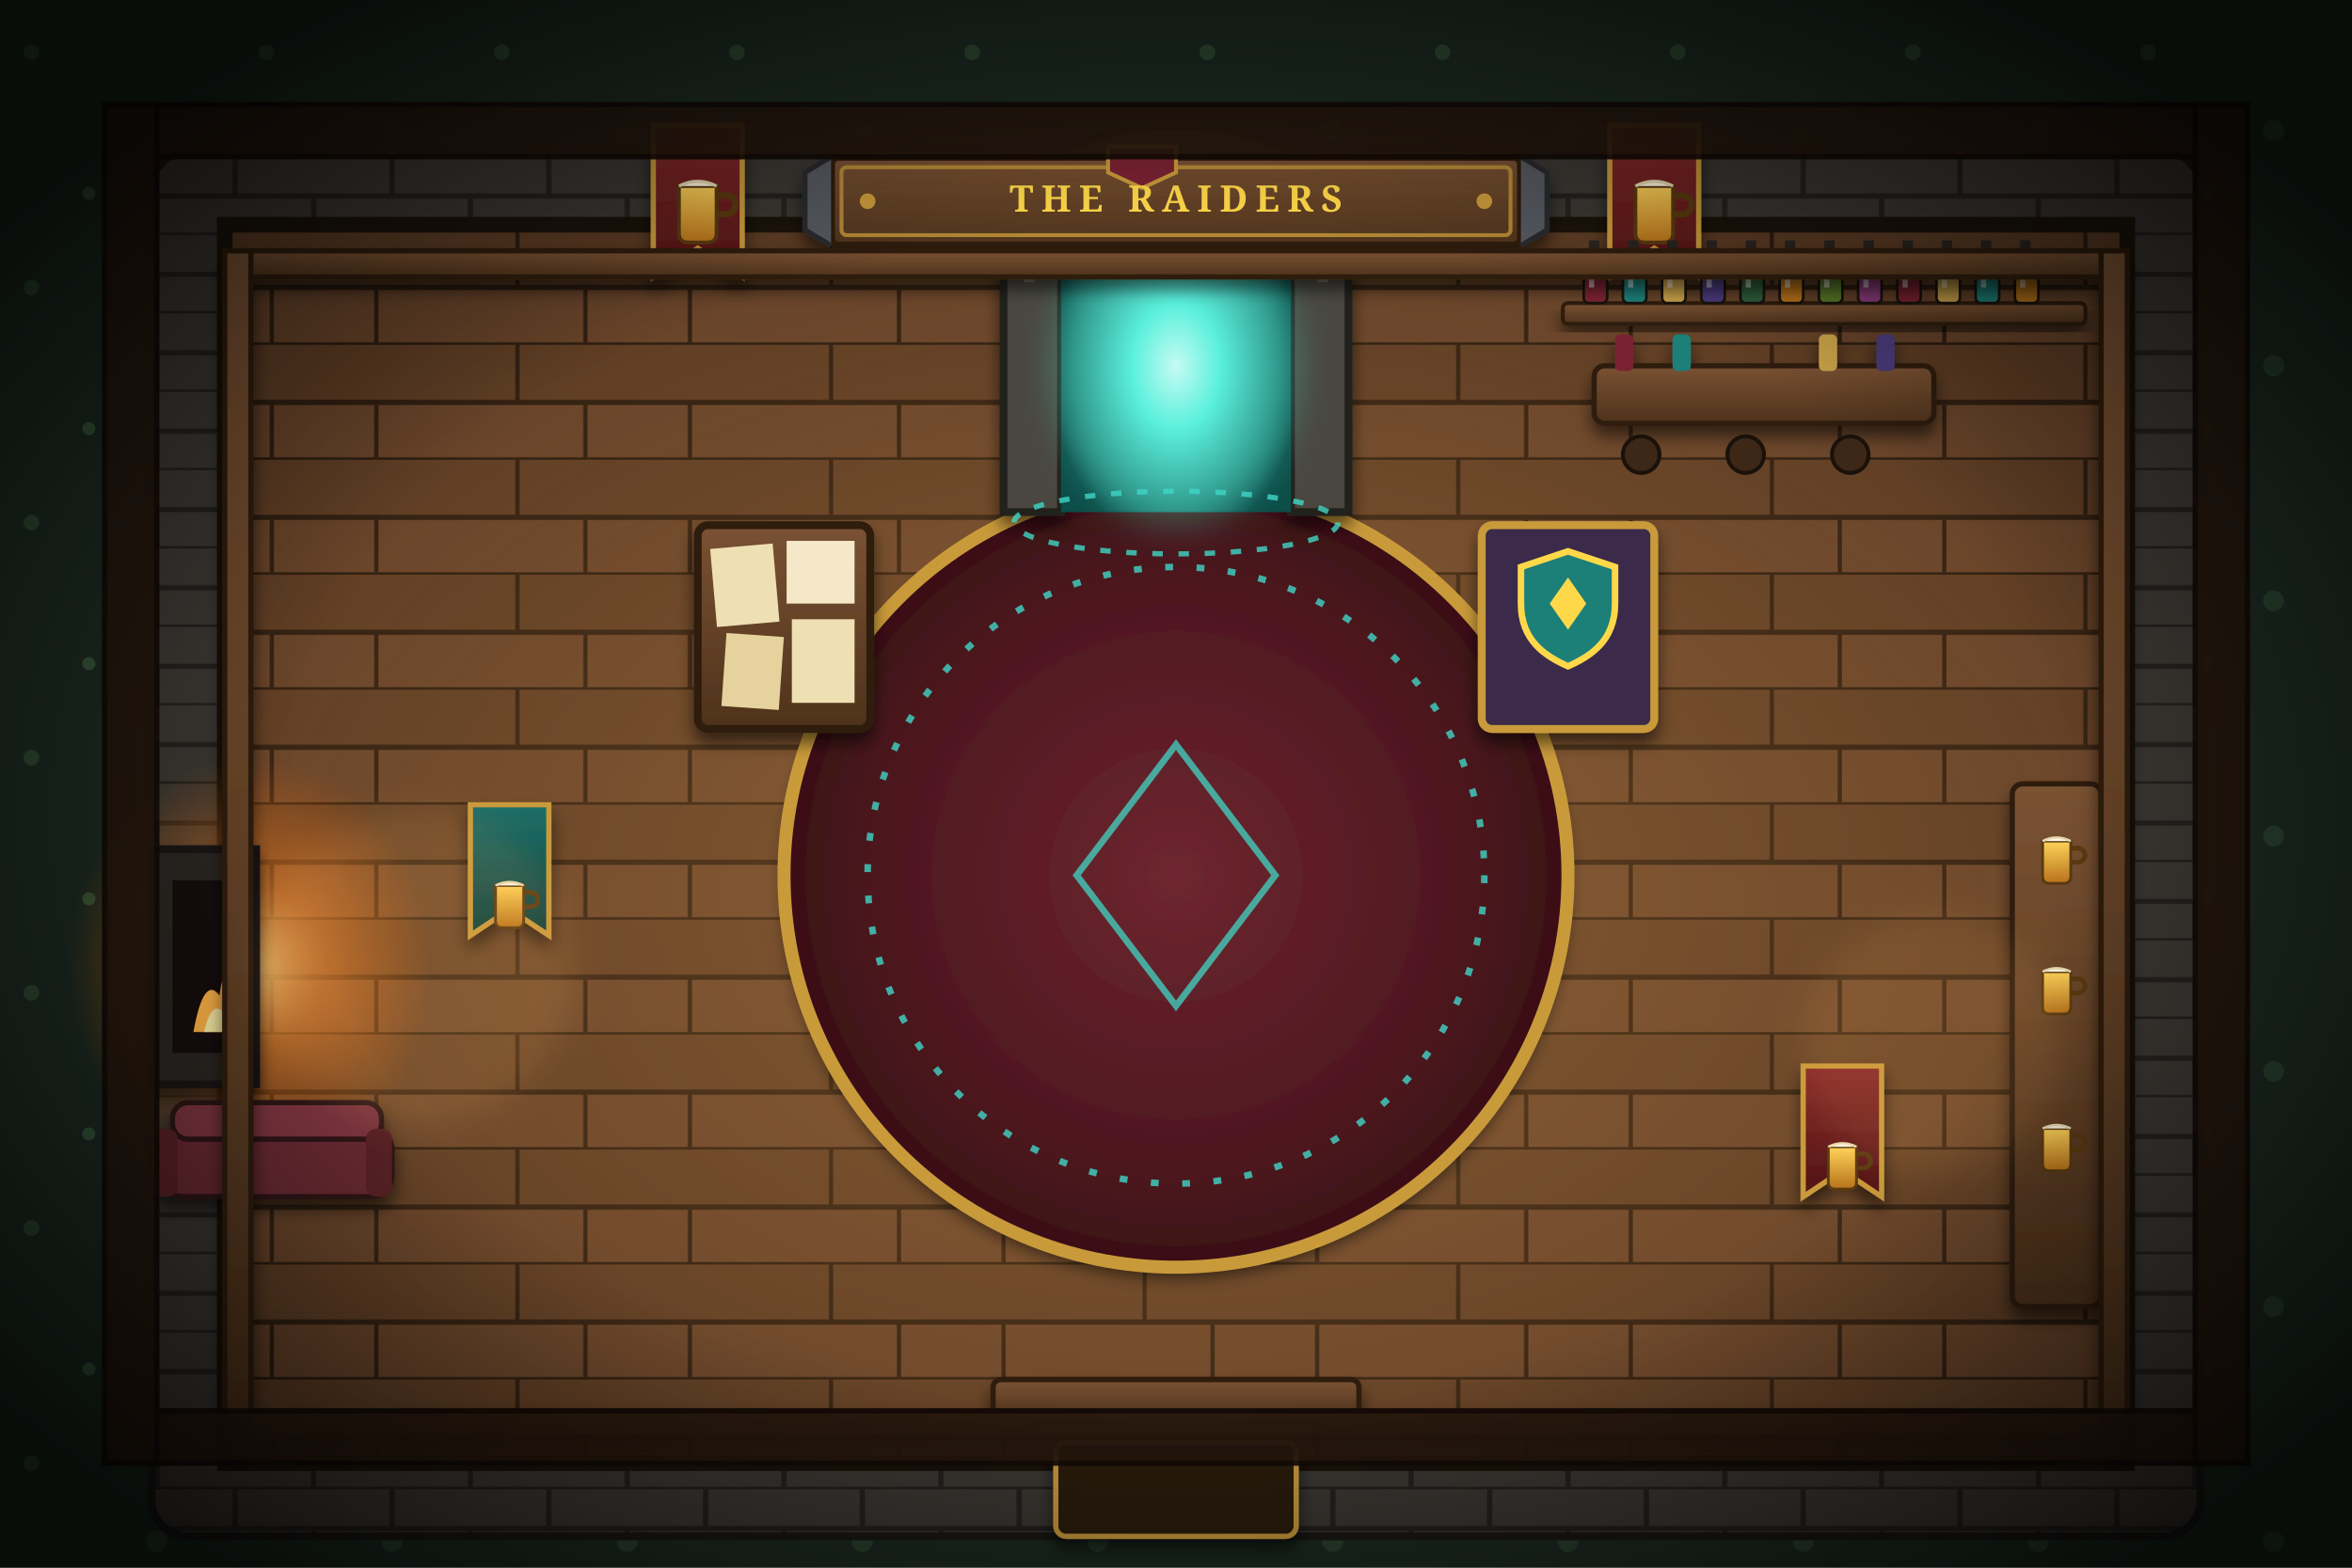
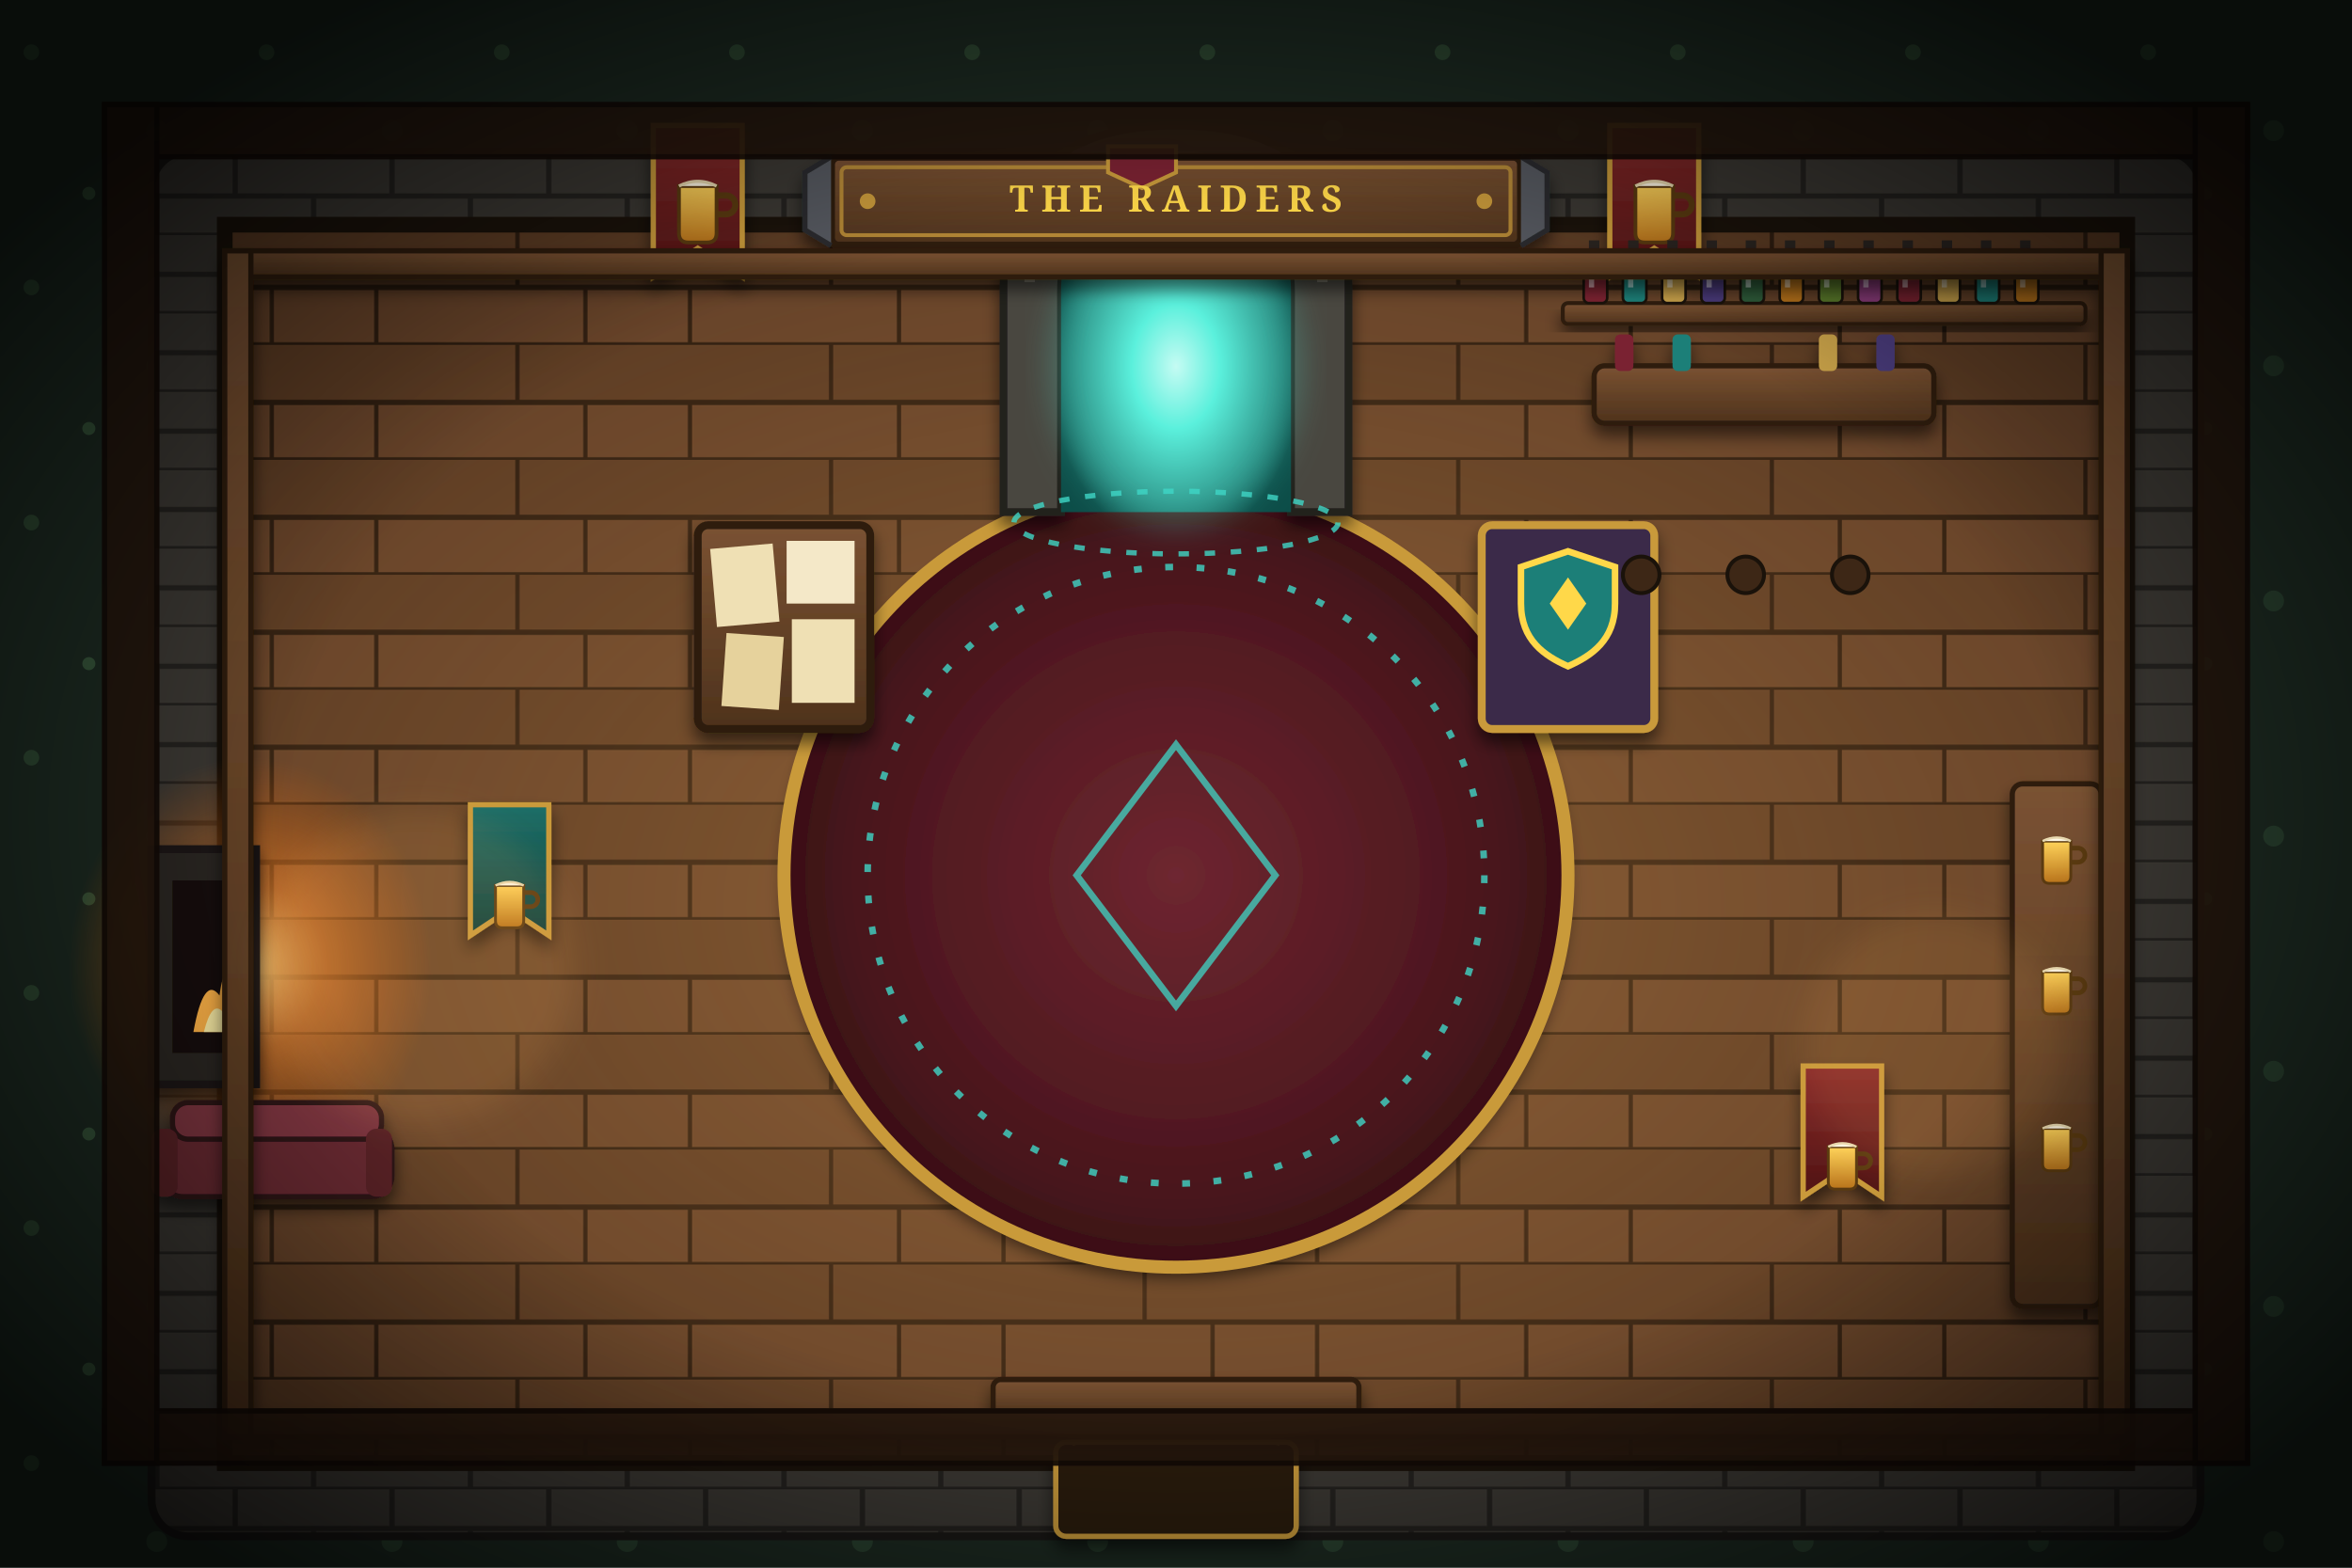
<svg xmlns="http://www.w3.org/2000/svg" viewBox="0 0 900 600" width="900" height="600">
  <defs>
    <pattern id="planks" width="120" height="44" patternUnits="userSpaceOnUse">
      <rect width="120" height="22" fill="#5b3b23" />
      <rect y="22" width="120" height="22" fill="#644128" />
      <path d="M0 22h120M0 44h120" stroke="#2e1d10" stroke-width="2" />
      <path d="M78 0v22M24 22v22M104 22v22" stroke="#2e1d10" stroke-width="1.6" />
    </pattern>
    <pattern id="stone" width="60" height="30" patternUnits="userSpaceOnUse">
      <rect width="60" height="30" fill="#3b3833" />
      <path d="M0 15h60M0 30h60M30 0v15M0 15v15M60 15v15" stroke="#24221f" stroke-width="2" />
    </pattern>
    <pattern id="grass" width="90" height="90" patternUnits="userSpaceOnUse">
      <rect width="90" height="90" fill="#1d2b22" />
      <circle cx="12" cy="20" r="3" fill="#2f4a33" />
      <circle cx="60" cy="50" r="4" fill="#2a4230" />
      <circle cx="34" cy="74" r="2.5" fill="#37563b" />
    </pattern>
    <radialGradient id="warm" cx="50%" cy="55%" r="60%">
      <stop offset="0" stop-color="#ffb35c" stop-opacity=".28" />
      <stop offset="1" stop-color="#ffb35c" stop-opacity="0" />
    </radialGradient>
    <radialGradient id="fire" cx="50%" cy="50%" r="50%">
      <stop offset="0" stop-color="#ffd27a" stop-opacity=".9" />
      <stop offset=".4" stop-color="#ff8a2a" stop-opacity=".5" />
      <stop offset="1" stop-color="#ff6a00" stop-opacity="0" />
    </radialGradient>
    <radialGradient id="gate" cx="50%" cy="55%" r="55%">
      <stop offset="0" stop-color="#e8fffb" />
      <stop offset=".35" stop-color="#5af0dc" />
      <stop offset="1" stop-color="#0c4d48" />
    </radialGradient>
    <radialGradient id="vig" cx="50%" cy="52%" r="62%">
      <stop offset=".6" stop-color="#000" stop-opacity="0" />
      <stop offset="1" stop-color="#000" stop-opacity=".7" />
    </radialGradient>
    <radialGradient id="rug" cx="50%" cy="50%" r="50%">
      <stop offset="0" stop-color="#6e2630" />
      <stop offset=".8" stop-color="#4a161d" />
      <stop offset="1" stop-color="#3a1016" />
    </radialGradient>
    <linearGradient id="wood" x1="0" y1="0" x2="0" y2="1">
      <stop offset="0" stop-color="#7a5232" />
      <stop offset="1" stop-color="#4e321c" />
    </linearGradient>
    <linearGradient id="banner" x1="0" y1="0" x2="0" y2="1">
      <stop offset="0" stop-color="#8a2b2b" />
      <stop offset="1" stop-color="#4f1414" />
    </linearGradient>
    <linearGradient id="bannerT" x1="0" y1="0" x2="0" y2="1">
      <stop offset="0" stop-color="#1d6f68" />
      <stop offset="1" stop-color="#0c3d39" />
    </linearGradient>
    <linearGradient id="beer" x1="0" y1="0" x2="0" y2="1">
      <stop offset="0" stop-color="#ffd35a" />
      <stop offset="1" stop-color="#b8731a" />
    </linearGradient>
    <filter id="soft">
      <feGaussianBlur stdDeviation="6" />
    </filter>
    <filter id="shadow" x="-20%" y="-20%" width="140%" height="160%">
      <feDropShadow dx="0" dy="4" stdDeviation="3" flood-color="#000" flood-opacity=".55" />
    </filter>
    <g id="tankard">
      <path d="M-6-9h12v15q0 3-3 3h-6q-3 0-3-3z" fill="url(#beer)" stroke="#5a3a10" stroke-width="1.2" />
      <path d="M6-6h3a3 3 0 0 1 0 6h-3" fill="none" stroke="#5a3a10" stroke-width="2" />
      <path d="M-6-9q6-3 12 0" fill="#fff8e6" stroke="#e8d9b0" stroke-width="1" />
    </g>
  </defs>
  <rect width="900" height="600" fill="url(#grass)" />
  <rect x="58" y="58" width="784" height="530" rx="14" fill="url(#stone)" stroke="#1a1816" stroke-width="3" />
  <rect x="86" y="86" width="728" height="474" fill="url(#planks)" />
  <rect x="86" y="86" width="728" height="474" fill="none" stroke="#1a120a" stroke-width="6" />
  <rect x="86" y="86" width="728" height="474" fill="url(#warm)" />
  <g filter="url(#shadow)">
    <circle cx="450" cy="335" r="150" fill="url(#rug)" />
  </g>
  <circle cx="450" cy="335" r="150" fill="none" stroke="#c99a3a" stroke-width="5" />
  <circle cx="450" cy="335" r="118" fill="none" stroke="#3fd6c6" stroke-width="2.5" stroke-dasharray="3 9" opacity=".8" />
  <path d="M450 285 488 335 450 385 412 335Z" fill="none" stroke="#3fd6c6" stroke-width="2.5" opacity=".75" />
  <g filter="url(#shadow)">
    <path d="M384 196V110q0-62 66-62t66 62v86h-22v-84q0-40-44-40t-44 40v84z" fill="#4a4740" stroke="#24221f" stroke-width="3" />
    <path d="M394 108q0-48 56-48t56 48" fill="none" stroke="#6e6a60" stroke-width="4" />
  </g>
  <path d="M406 196v-84q0-40 44-40t44 40v84z" fill="url(#gate)" />
  <ellipse cx="450" cy="140" rx="48" ry="62" fill="#5af0dc" opacity=".25" filter="url(#soft)" />
  <ellipse cx="450" cy="200" rx="62" ry="12" fill="none" stroke="#3fd6c6" stroke-width="2" stroke-dasharray="4 6" opacity=".8" />
  <g filter="url(#shadow)">
    <rect x="318" y="60" width="264" height="34" rx="3" fill="url(#wood)" stroke="#2e1d10" stroke-width="3" />
    <rect x="322" y="64" width="256" height="26" rx="2" fill="none" stroke="#c99a3a" stroke-width="1.5" opacity=".8" />
    <path d="M318 60l-10 6v22l10 6M582 60l10 6v22l-10 6" fill="#55595e" stroke="#2a2c2f" stroke-width="2" />
    <circle cx="332" cy="77" r="3" fill="#c99a3a" />
    <circle cx="568" cy="77" r="3" fill="#c99a3a" />
    <path d="M424 56l26 0 0 10-13 6-13-6z" fill="#7a2230" stroke="#c99a3a" stroke-width="1.5" />
    <text x="450" y="81" text-anchor="middle" font-family="Georgia, serif" font-weight="700" font-size="14" letter-spacing="3" fill="#ffd84a">THE RAIDERS</text>
  </g>
  <g transform="translate(0,-12)">
    <g filter="url(#shadow)">
      <path d="M250 60h34v58l-17-11-17 11z" fill="url(#banner)" stroke="#c99a3a" stroke-width="2" />
      <path d="M616 60h34v58l-17-11-17 11z" fill="url(#banner)" stroke="#c99a3a" stroke-width="2" />
      <path d="M180 320h30v50l-15-10-15 10z" fill="url(#bannerT)" stroke="#c99a3a" stroke-width="2" />
      <path d="M690 420h30v50l-15-10-15 10z" fill="url(#banner)" stroke="#c99a3a" stroke-width="2" />
    </g>
    <use href="#tankard" transform="translate(267,94) scale(1.2)" />
    <use href="#tankard" transform="translate(633,94) scale(1.2)" />
  </g>
  <use href="#tankard" transform="translate(195,347) scale(.9)" />
  <use href="#tankard" transform="translate(705,447) scale(.9)" />
  <g transform="translate(181,79)">
    <g filter="url(#shadow)">
      <rect x="86" y="122" width="66" height="78" rx="4" fill="url(#wood)" stroke="#2e1d10" stroke-width="3" />
      <rect x="92" y="130" width="24" height="30" fill="#efe0b4" transform="rotate(-5 104 145)" />
      <rect x="120" y="128" width="26" height="24" fill="#f4e8c8" />
      <rect x="96" y="164" width="22" height="28" fill="#e6d29c" transform="rotate(4 107 178)" />
      <rect x="122" y="158" width="24" height="32" fill="#efe0b4" />
    </g>
  </g>
  <g transform="translate(-181,79)">
    <g filter="url(#shadow)">
      <rect x="748" y="122" width="66" height="78" rx="4" fill="#3a2a4a" stroke="#c99a3a" stroke-width="3" />
      <path d="M781 132l18 6v14c0 14-9 20-18 24-9-4-18-10-18-24v-14z" fill="#1d7f78" stroke="#ffd84a" stroke-width="2.5" />
      <path d="M781 142l7 10-7 10-7-10z" fill="#ffd84a" />
    </g>
  </g>
  <ellipse cx="96" cy="370" rx="70" ry="80" fill="url(#fire)" />
  <g filter="url(#shadow)">
    <rect x="58" y="325" width="40" height="90" fill="#2a2724" stroke="#1a1816" stroke-width="3" />
    <rect x="66" y="337" width="26" height="66" fill="#140c08" />
  </g>
  <path d="M74 395q4-22 10-14q2-16 8-6q4 10 0 20z" fill="#ffb347" />
  <path d="M78 395q3-12 7-8q3 6 0 8z" fill="#fff1a8" />
  <g filter="url(#shadow)">
    <rect x="62" y="432" width="88" height="26" rx="8" fill="#6b2a33" stroke="#2e1218" stroke-width="2" />
    <rect x="66" y="422" width="80" height="14" rx="6" fill="#7e3440" stroke="#2e1218" stroke-width="2" />
    <rect x="58" y="432" width="10" height="26" rx="4" fill="#5a2028" />
    <rect x="140" y="432" width="10" height="26" rx="4" fill="#5a2028" />
  </g>
  <g filter="url(#shadow)">
    <rect x="770" y="300" width="34" height="200" rx="4" fill="url(#wood)" stroke="#2e1d10" stroke-width="2" />
  </g>
  <use href="#tankard" transform="translate(787,330) scale(.9)" />
  <use href="#tankard" transform="translate(787,380) scale(.9)" />
  <use href="#tankard" transform="translate(787,440) scale(.9)" />
  <g filter="url(#shadow)">
    <rect x="404" y="552" width="92" height="36" rx="4" fill="#2a1a10" stroke="#c99a3a" stroke-width="2" />
    <path d="M410 552q40-14 80 0" fill="none" stroke="#c99a3a" stroke-width="3" />
    <rect x="380" y="528" width="140" height="16" rx="3" fill="url(#wood)" stroke="#2e1d10" stroke-width="2" />
  </g>
  <g transform="translate(440,44)">
    <g filter="url(#shadow)">
      <rect x="170" y="96" width="130" height="22" rx="4" fill="url(#wood)" stroke="#2e1d10" stroke-width="2" />
      <rect x="178" y="84" width="7" height="14" rx="2" fill="#7a2230" />
      <rect x="200" y="84" width="7" height="14" rx="2" fill="#1d7f78" />
      <rect x="256" y="84" width="7" height="14" rx="2" fill="#c9a24a" />
      <rect x="278" y="84" width="7" height="14" rx="2" fill="#4a3a7a" />
    </g>
    <g fill="#3d2716" stroke="#1a120a" stroke-width="1.5">
-       <circle cx="188" cy="130" r="7" />
-       <circle cx="228" cy="130" r="7" />
-       <circle cx="268" cy="130" r="7" />
+       <circle cx="188" cy="176" r="7" />
+       <circle cx="228" cy="176" r="7" />
+       <circle cx="268" cy="176" r="7" />
    </g>
  </g>
  <g filter="url(#shadow)">
    <rect x="598" y="116" width="200" height="8" rx="2" fill="url(#wood)" stroke="#2e1d10" stroke-width="1.5" />
  </g>
  <g>
    <rect x="608" y="92" width="4" height="9" fill="#2a2420" />
    <rect x="606" y="100" width="9" height="16" rx="2" fill="#7a2230" stroke="#1a120a" stroke-width="1" />
    <rect x="608" y="104" width="2" height="6" fill="#fff8" />
    <rect x="623" y="92" width="4" height="9" fill="#2a2420" />
    <rect x="621" y="100" width="9" height="16" rx="2" fill="#1d7f78" stroke="#1a120a" stroke-width="1" />
    <rect x="623" y="104" width="2" height="6" fill="#fff8" />
    <rect x="638" y="92" width="4" height="9" fill="#2a2420" />
    <rect x="636" y="100" width="9" height="16" rx="2" fill="#c9a24a" stroke="#1a120a" stroke-width="1" />
    <rect x="638" y="104" width="2" height="6" fill="#fff8" />
    <rect x="653" y="92" width="4" height="9" fill="#2a2420" />
    <rect x="651" y="100" width="9" height="16" rx="2" fill="#4a3a7a" stroke="#1a120a" stroke-width="1" />
    <rect x="653" y="104" width="2" height="6" fill="#fff8" />
    <rect x="668" y="92" width="4" height="9" fill="#2a2420" />
    <rect x="666" y="100" width="9" height="16" rx="2" fill="#2e5c3a" stroke="#1a120a" stroke-width="1" />
    <rect x="668" y="104" width="2" height="6" fill="#fff8" />
    <rect x="683" y="92" width="4" height="9" fill="#2a2420" />
    <rect x="681" y="100" width="9" height="16" rx="2" fill="#b8731a" stroke="#1a120a" stroke-width="1" />
    <rect x="683" y="104" width="2" height="6" fill="#fff8" />
    <rect x="698" y="92" width="4" height="9" fill="#2a2420" />
    <rect x="696" y="100" width="9" height="16" rx="2" fill="#5a7a2a" stroke="#1a120a" stroke-width="1" />
    <rect x="698" y="104" width="2" height="6" fill="#fff8" />
    <rect x="713" y="92" width="4" height="9" fill="#2a2420" />
    <rect x="711" y="100" width="9" height="16" rx="2" fill="#8a3b7a" stroke="#1a120a" stroke-width="1" />
    <rect x="713" y="104" width="2" height="6" fill="#fff8" />
    <rect x="728" y="92" width="4" height="9" fill="#2a2420" />
    <rect x="726" y="100" width="9" height="16" rx="2" fill="#7a2230" stroke="#1a120a" stroke-width="1" />
    <rect x="728" y="104" width="2" height="6" fill="#fff8" />
    <rect x="743" y="92" width="4" height="9" fill="#2a2420" />
    <rect x="741" y="100" width="9" height="16" rx="2" fill="#c9a24a" stroke="#1a120a" stroke-width="1" />
    <rect x="743" y="104" width="2" height="6" fill="#fff8" />
    <rect x="758" y="92" width="4" height="9" fill="#2a2420" />
    <rect x="756" y="100" width="9" height="16" rx="2" fill="#1d7f78" stroke="#1a120a" stroke-width="1" />
    <rect x="758" y="104" width="2" height="6" fill="#fff8" />
    <rect x="773" y="92" width="4" height="9" fill="#2a2420" />
    <rect x="771" y="100" width="9" height="16" rx="2" fill="#b8731a" stroke="#1a120a" stroke-width="1" />
    <rect x="773" y="104" width="2" height="6" fill="#fff8" />
  </g>
  <g fill="url(#wood)" stroke="#2e1d10" stroke-width="2" filter="url(#shadow)">
    <rect x="86" y="96" width="728" height="10" />
    <rect x="86" y="540" width="728" height="10" />
    <rect x="86" y="96" width="10" height="454" />
    <rect x="804" y="96" width="10" height="454" />
  </g>
  <g fill="#24160c" stroke="#120a05" stroke-width="2" opacity=".92">
    <rect x="40" y="40" width="820" height="20" />
    <rect x="40" y="540" width="820" height="20" />
    <rect x="40" y="40" width="20" height="520" />
    <rect x="840" y="40" width="20" height="520" />
  </g>
  <g filter="url(#soft)" opacity=".5">
    <circle cx="160" cy="370" r="60" fill="#ffb35c" opacity=".25" />
    <circle cx="740" cy="400" r="50" fill="#ffb35c" opacity=".2" />
  </g>
  <rect width="900" height="600" fill="url(#vig)" />
</svg>
